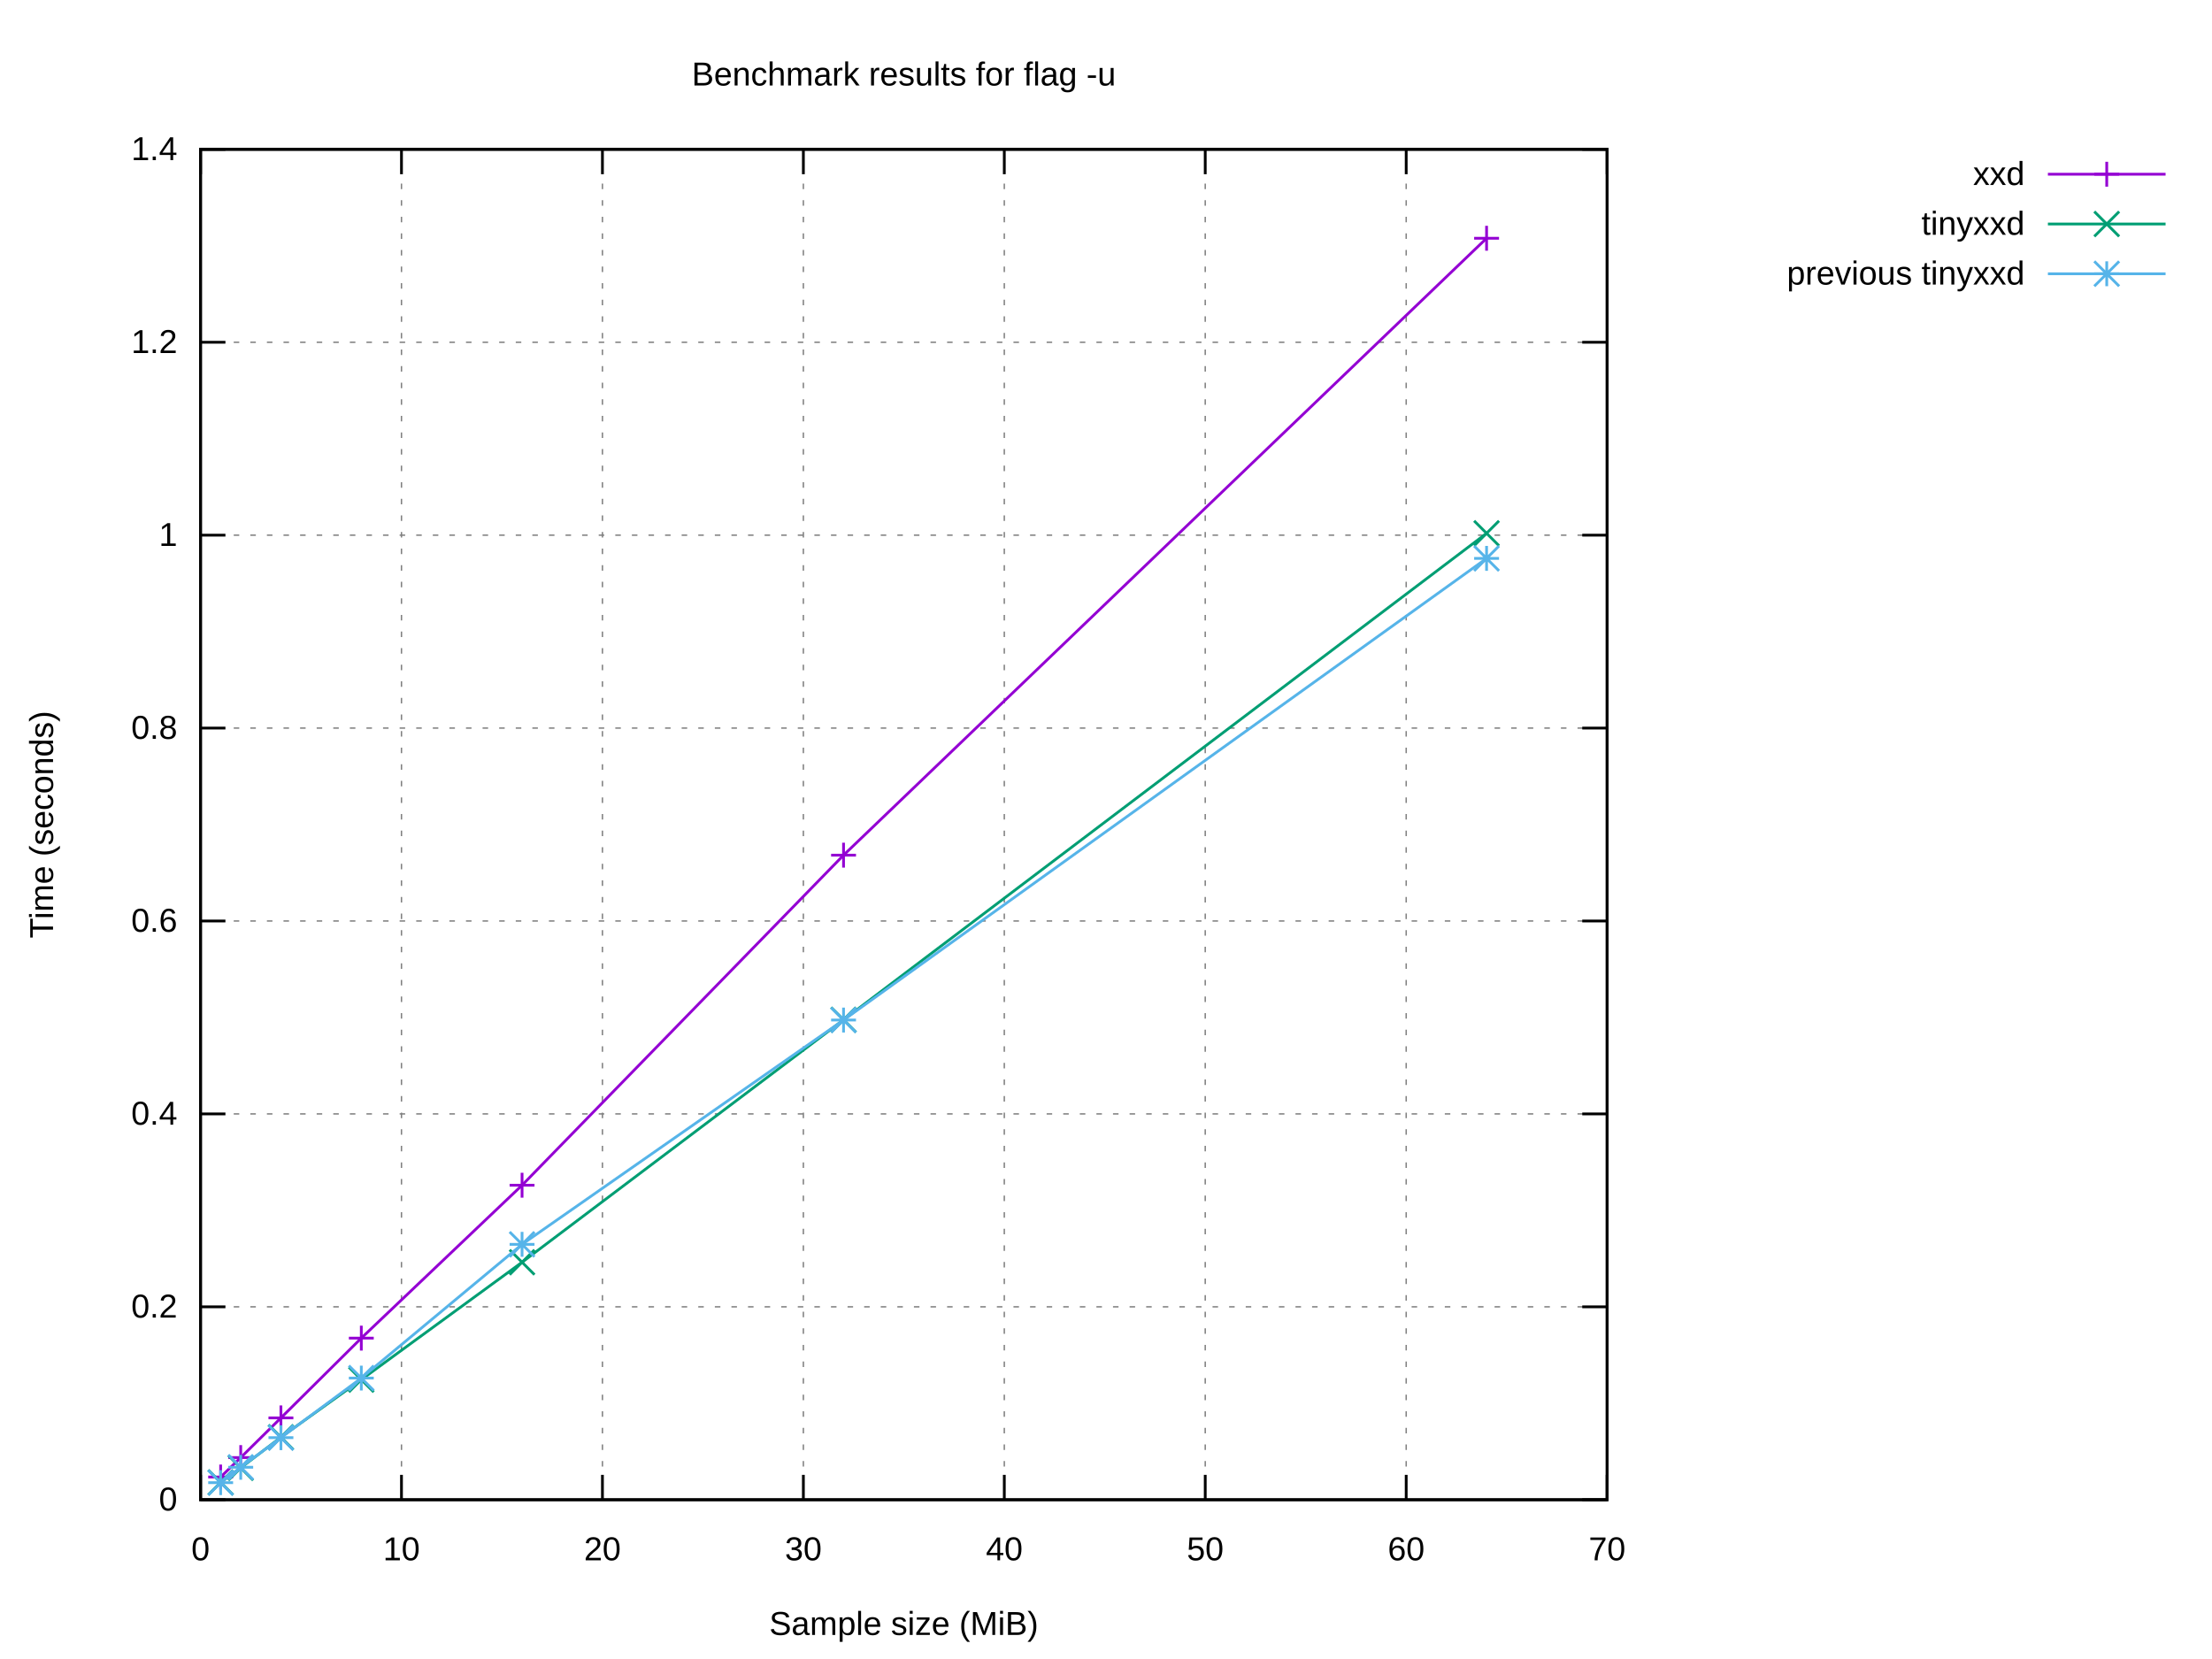
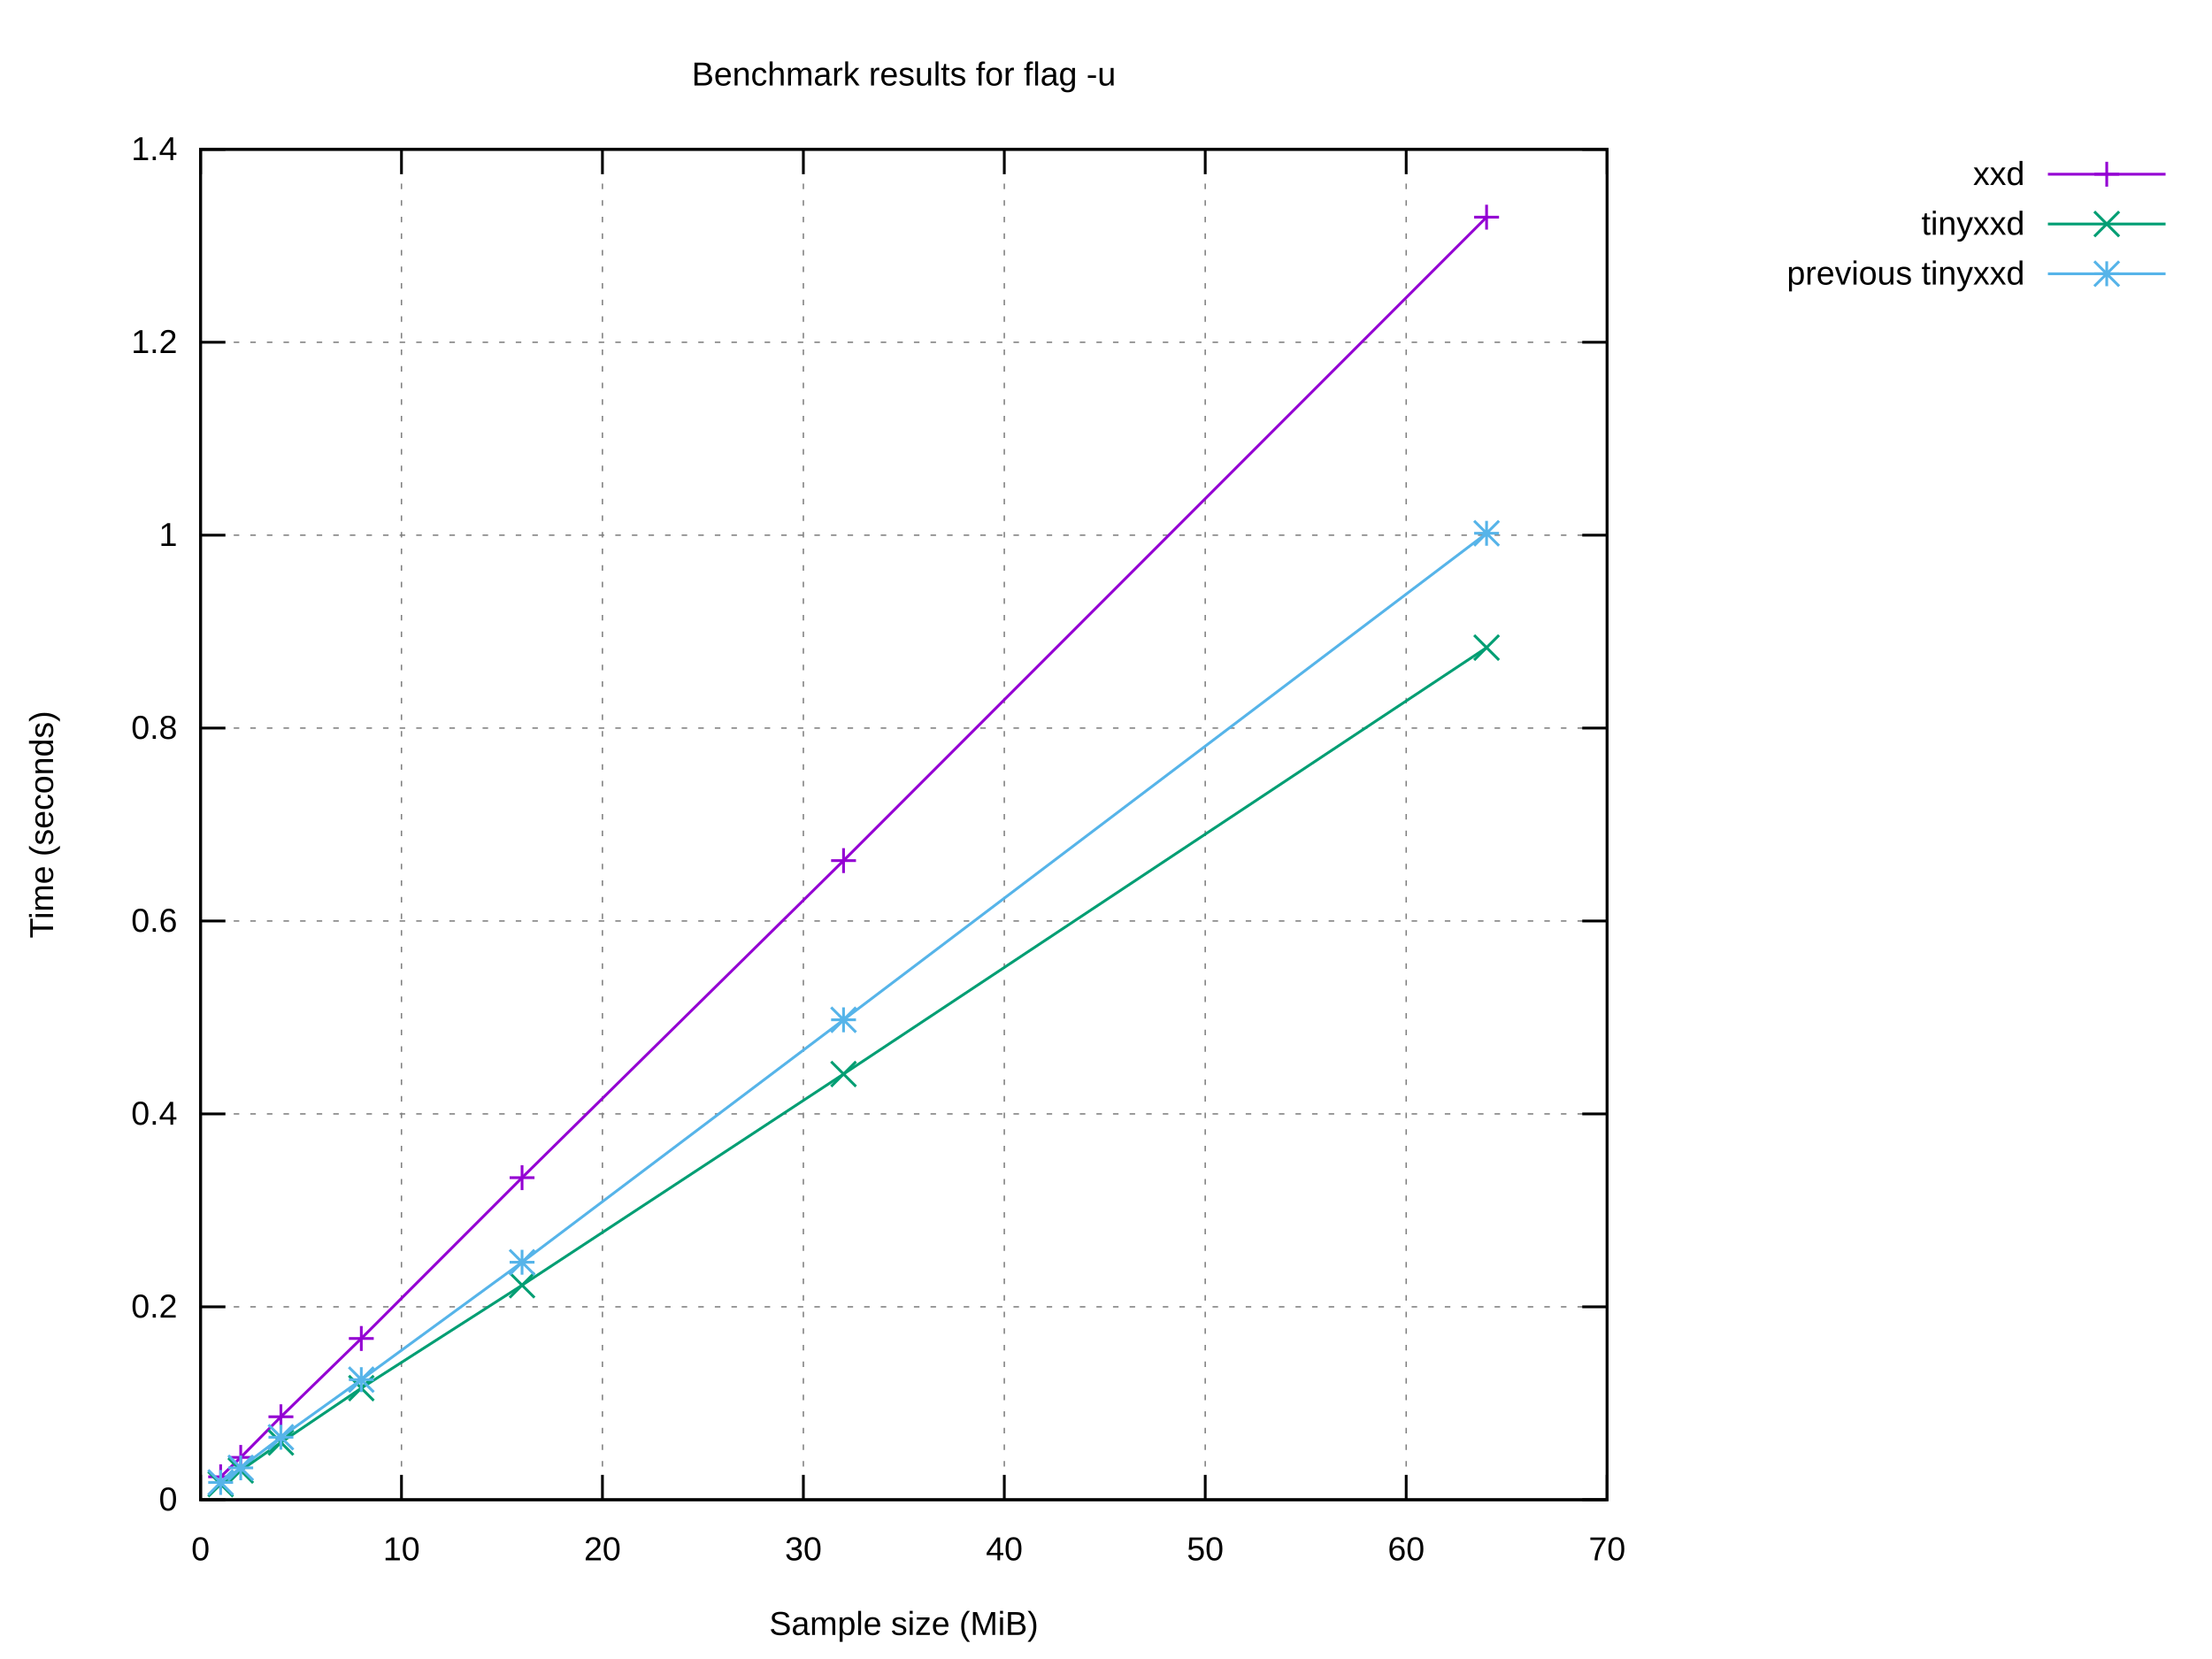
<svg xmlns="http://www.w3.org/2000/svg" xmlns:xlink="http://www.w3.org/1999/xlink" width="800" height="600" viewBox="0 0 800 600">
  <g id="gnuplot_canvas">
    <rect x="0" y="0" width="800" height="600" fill="#ffffff" />
    <defs>
      <circle id="gpDot" r="0.5" stroke-width="0.5" stroke="currentColor" />
      <path id="gpPt0" stroke-width="0.222" stroke="currentColor" d="M-1,0 h2 M0,-1 v2" />
      <path id="gpPt1" stroke-width="0.222" stroke="currentColor" d="M-1,-1 L1,1 M1,-1 L-1,1" />
      <path id="gpPt2" stroke-width="0.222" stroke="currentColor" d="M-1,0 L1,0 M0,-1 L0,1 M-1,-1 L1,1 M-1,1 L1,-1" />
      <rect id="gpPt3" stroke-width="0.222" stroke="currentColor" x="-1" y="-1" width="2" height="2" />
      <rect id="gpPt4" stroke-width="0.222" stroke="currentColor" fill="currentColor" x="-1" y="-1" width="2" height="2" />
      <circle id="gpPt5" stroke-width="0.222" stroke="currentColor" cx="0" cy="0" r="1" />
      <use xlink:href="#gpPt5" id="gpPt6" fill="currentColor" stroke="none" />
      <path id="gpPt7" stroke-width="0.222" stroke="currentColor" d="M0,-1.33 L-1.33,0.67 L1.33,0.67 z" />
      <use xlink:href="#gpPt7" id="gpPt8" fill="currentColor" stroke="none" />
      <use xlink:href="#gpPt7" id="gpPt9" stroke="currentColor" transform="rotate(180)" />
      <use xlink:href="#gpPt9" id="gpPt10" fill="currentColor" stroke="none" />
      <use xlink:href="#gpPt3" id="gpPt11" stroke="currentColor" transform="rotate(45)" />
      <use xlink:href="#gpPt11" id="gpPt12" fill="currentColor" stroke="none" />
      <path id="gpPt13" stroke-width="0.222" stroke="currentColor" d="M0,1.330 L1.265,0.411 L0.782,-1.067 L-0.782,-1.076 L-1.265,0.411 z" />
      <use xlink:href="#gpPt13" id="gpPt14" fill="currentColor" stroke="none" />
      <filter id="textbox" filterUnits="objectBoundingBox" x="0" y="0" height="1" width="1">
        <feFlood flood-color="#FFFFFF" flood-opacity="1" result="bgnd" />
        <feComposite in="SourceGraphic" in2="bgnd" operator="atop" />
      </filter>
      <filter id="greybox" filterUnits="objectBoundingBox" x="0" y="0" height="1" width="1">
        <feFlood flood-color="lightgrey" flood-opacity="1" result="grey" />
        <feComposite in="SourceGraphic" in2="grey" operator="atop" />
      </filter>
    </defs>
    <g fill="none" color="#FFFFFF" stroke="currentColor" stroke-width="1.00" stroke-linecap="butt" stroke-linejoin="miter">
</g>
    <g fill="none" color="black" stroke="currentColor" stroke-width="1.00" stroke-linecap="butt" stroke-linejoin="miter">
</g>
    <g fill="none" color="black" stroke="black" stroke-width="0.50" stroke-linecap="butt" stroke-linejoin="miter">
</g>
    <g fill="none" color="gray" stroke="currentColor" stroke-width="0.50" stroke-linecap="butt" stroke-linejoin="miter">
      <path stroke="gray" stroke-dasharray="2,4" class="gridline" d="M72.53,542.40 L581.24,542.40  " />
    </g>
    <g fill="none" color="gray" stroke="gray" stroke-width="1.00" stroke-linecap="butt" stroke-linejoin="miter">
</g>
    <g fill="none" color="black" stroke="currentColor" stroke-width="1.00" stroke-linecap="butt" stroke-linejoin="miter">
      <path stroke="black" d="M72.53,542.40 L81.53,542.40 M581.24,542.40 L572.24,542.40  " />
      <g transform="translate(64.14,546.30)" stroke="none" fill="black" font-family="Arial" font-size="12.00" text-anchor="end">
        <text>
          <tspan font-family="Arial"> 0</tspan>
        </text>
      </g>
    </g>
    <g fill="none" color="black" stroke="currentColor" stroke-width="1.00" stroke-linecap="butt" stroke-linejoin="miter">
</g>
    <g fill="none" color="black" stroke="black" stroke-width="0.50" stroke-linecap="butt" stroke-linejoin="miter">
</g>
    <g fill="none" color="gray" stroke="currentColor" stroke-width="0.50" stroke-linecap="butt" stroke-linejoin="miter">
      <path stroke="gray" stroke-dasharray="2,4" class="gridline" d="M72.53,472.63 L581.24,472.63  " />
    </g>
    <g fill="none" color="gray" stroke="gray" stroke-width="1.00" stroke-linecap="butt" stroke-linejoin="miter">
</g>
    <g fill="none" color="black" stroke="currentColor" stroke-width="1.00" stroke-linecap="butt" stroke-linejoin="miter">
      <path stroke="black" d="M72.53,472.63 L81.53,472.63 M581.24,472.63 L572.24,472.63  " />
      <g transform="translate(64.14,476.53)" stroke="none" fill="black" font-family="Arial" font-size="12.00" text-anchor="end">
        <text>
          <tspan font-family="Arial"> 0.2</tspan>
        </text>
      </g>
    </g>
    <g fill="none" color="black" stroke="currentColor" stroke-width="1.00" stroke-linecap="butt" stroke-linejoin="miter">
</g>
    <g fill="none" color="black" stroke="black" stroke-width="0.50" stroke-linecap="butt" stroke-linejoin="miter">
</g>
    <g fill="none" color="gray" stroke="currentColor" stroke-width="0.50" stroke-linecap="butt" stroke-linejoin="miter">
      <path stroke="gray" stroke-dasharray="2,4" class="gridline" d="M72.53,402.86 L581.24,402.86  " />
    </g>
    <g fill="none" color="gray" stroke="gray" stroke-width="1.00" stroke-linecap="butt" stroke-linejoin="miter">
</g>
    <g fill="none" color="black" stroke="currentColor" stroke-width="1.00" stroke-linecap="butt" stroke-linejoin="miter">
      <path stroke="black" d="M72.53,402.86 L81.53,402.86 M581.24,402.86 L572.24,402.86  " />
      <g transform="translate(64.14,406.76)" stroke="none" fill="black" font-family="Arial" font-size="12.00" text-anchor="end">
        <text>
          <tspan font-family="Arial"> 0.4</tspan>
        </text>
      </g>
    </g>
    <g fill="none" color="black" stroke="currentColor" stroke-width="1.00" stroke-linecap="butt" stroke-linejoin="miter">
</g>
    <g fill="none" color="black" stroke="black" stroke-width="0.50" stroke-linecap="butt" stroke-linejoin="miter">
</g>
    <g fill="none" color="gray" stroke="currentColor" stroke-width="0.50" stroke-linecap="butt" stroke-linejoin="miter">
      <path stroke="gray" stroke-dasharray="2,4" class="gridline" d="M72.53,333.09 L581.24,333.09  " />
    </g>
    <g fill="none" color="gray" stroke="gray" stroke-width="1.00" stroke-linecap="butt" stroke-linejoin="miter">
</g>
    <g fill="none" color="black" stroke="currentColor" stroke-width="1.00" stroke-linecap="butt" stroke-linejoin="miter">
      <path stroke="black" d="M72.53,333.09 L81.53,333.09 M581.24,333.09 L572.24,333.09  " />
      <g transform="translate(64.14,336.99)" stroke="none" fill="black" font-family="Arial" font-size="12.00" text-anchor="end">
        <text>
          <tspan font-family="Arial"> 0.6</tspan>
        </text>
      </g>
    </g>
    <g fill="none" color="black" stroke="currentColor" stroke-width="1.00" stroke-linecap="butt" stroke-linejoin="miter">
</g>
    <g fill="none" color="black" stroke="black" stroke-width="0.50" stroke-linecap="butt" stroke-linejoin="miter">
</g>
    <g fill="none" color="gray" stroke="currentColor" stroke-width="0.50" stroke-linecap="butt" stroke-linejoin="miter">
      <path stroke="gray" stroke-dasharray="2,4" class="gridline" d="M72.53,263.32 L581.24,263.32  " />
    </g>
    <g fill="none" color="gray" stroke="gray" stroke-width="1.00" stroke-linecap="butt" stroke-linejoin="miter">
</g>
    <g fill="none" color="black" stroke="currentColor" stroke-width="1.00" stroke-linecap="butt" stroke-linejoin="miter">
      <path stroke="black" d="M72.53,263.32 L81.53,263.32 M581.24,263.32 L572.24,263.32  " />
      <g transform="translate(64.14,267.22)" stroke="none" fill="black" font-family="Arial" font-size="12.00" text-anchor="end">
        <text>
          <tspan font-family="Arial"> 0.8</tspan>
        </text>
      </g>
    </g>
    <g fill="none" color="black" stroke="currentColor" stroke-width="1.00" stroke-linecap="butt" stroke-linejoin="miter">
</g>
    <g fill="none" color="black" stroke="black" stroke-width="0.50" stroke-linecap="butt" stroke-linejoin="miter">
</g>
    <g fill="none" color="gray" stroke="currentColor" stroke-width="0.50" stroke-linecap="butt" stroke-linejoin="miter">
      <path stroke="gray" stroke-dasharray="2,4" class="gridline" d="M72.53,193.55 L581.24,193.55  " />
    </g>
    <g fill="none" color="gray" stroke="gray" stroke-width="1.00" stroke-linecap="butt" stroke-linejoin="miter">
</g>
    <g fill="none" color="black" stroke="currentColor" stroke-width="1.00" stroke-linecap="butt" stroke-linejoin="miter">
      <path stroke="black" d="M72.53,193.55 L81.53,193.55 M581.24,193.55 L572.24,193.55  " />
      <g transform="translate(64.14,197.45)" stroke="none" fill="black" font-family="Arial" font-size="12.00" text-anchor="end">
        <text>
          <tspan font-family="Arial"> 1</tspan>
        </text>
      </g>
    </g>
    <g fill="none" color="black" stroke="currentColor" stroke-width="1.00" stroke-linecap="butt" stroke-linejoin="miter">
</g>
    <g fill="none" color="black" stroke="black" stroke-width="0.50" stroke-linecap="butt" stroke-linejoin="miter">
</g>
    <g fill="none" color="gray" stroke="currentColor" stroke-width="0.50" stroke-linecap="butt" stroke-linejoin="miter">
      <path stroke="gray" stroke-dasharray="2,4" class="gridline" d="M72.53,123.78 L581.24,123.78  " />
    </g>
    <g fill="none" color="gray" stroke="gray" stroke-width="1.00" stroke-linecap="butt" stroke-linejoin="miter">
</g>
    <g fill="none" color="black" stroke="currentColor" stroke-width="1.00" stroke-linecap="butt" stroke-linejoin="miter">
      <path stroke="black" d="M72.53,123.78 L81.53,123.78 M581.24,123.78 L572.24,123.78  " />
      <g transform="translate(64.14,127.68)" stroke="none" fill="black" font-family="Arial" font-size="12.00" text-anchor="end">
        <text>
          <tspan font-family="Arial"> 1.2</tspan>
        </text>
      </g>
    </g>
    <g fill="none" color="black" stroke="currentColor" stroke-width="1.00" stroke-linecap="butt" stroke-linejoin="miter">
</g>
    <g fill="none" color="black" stroke="black" stroke-width="0.50" stroke-linecap="butt" stroke-linejoin="miter">
</g>
    <g fill="none" color="gray" stroke="currentColor" stroke-width="0.50" stroke-linecap="butt" stroke-linejoin="miter">
      <path stroke="gray" stroke-dasharray="2,4" class="gridline" d="M72.53,54.01 L581.24,54.01  " />
    </g>
    <g fill="none" color="gray" stroke="gray" stroke-width="1.00" stroke-linecap="butt" stroke-linejoin="miter">
</g>
    <g fill="none" color="black" stroke="currentColor" stroke-width="1.00" stroke-linecap="butt" stroke-linejoin="miter">
      <path stroke="black" d="M72.53,54.01 L81.53,54.01 M581.24,54.01 L572.24,54.01  " />
      <g transform="translate(64.14,57.91)" stroke="none" fill="black" font-family="Arial" font-size="12.00" text-anchor="end">
        <text>
          <tspan font-family="Arial"> 1.4</tspan>
        </text>
      </g>
    </g>
    <g fill="none" color="black" stroke="currentColor" stroke-width="1.00" stroke-linecap="butt" stroke-linejoin="miter">
</g>
    <g fill="none" color="black" stroke="black" stroke-width="0.50" stroke-linecap="butt" stroke-linejoin="miter">
</g>
    <g fill="none" color="gray" stroke="currentColor" stroke-width="0.50" stroke-linecap="butt" stroke-linejoin="miter">
      <path stroke="gray" stroke-dasharray="2,4" class="gridline" d="M72.53,542.40 L72.53,54.01  " />
    </g>
    <g fill="none" color="gray" stroke="gray" stroke-width="1.00" stroke-linecap="butt" stroke-linejoin="miter">
</g>
    <g fill="none" color="black" stroke="currentColor" stroke-width="1.00" stroke-linecap="butt" stroke-linejoin="miter">
      <path stroke="black" d="M72.53,542.40 L72.53,533.40 M72.53,54.01 L72.53,63.01  " />
      <g transform="translate(72.53,564.30)" stroke="none" fill="black" font-family="Arial" font-size="12.00" text-anchor="middle">
        <text>
          <tspan font-family="Arial"> 0</tspan>
        </text>
      </g>
    </g>
    <g fill="none" color="black" stroke="currentColor" stroke-width="1.00" stroke-linecap="butt" stroke-linejoin="miter">
</g>
    <g fill="none" color="black" stroke="black" stroke-width="0.50" stroke-linecap="butt" stroke-linejoin="miter">
</g>
    <g fill="none" color="gray" stroke="currentColor" stroke-width="0.50" stroke-linecap="butt" stroke-linejoin="miter">
      <path stroke="gray" stroke-dasharray="2,4" class="gridline" d="M145.20,542.40 L145.20,54.01  " />
    </g>
    <g fill="none" color="gray" stroke="gray" stroke-width="1.00" stroke-linecap="butt" stroke-linejoin="miter">
</g>
    <g fill="none" color="black" stroke="currentColor" stroke-width="1.00" stroke-linecap="butt" stroke-linejoin="miter">
      <path stroke="black" d="M145.20,542.40 L145.20,533.40 M145.20,54.01 L145.20,63.01  " />
      <g transform="translate(145.20,564.30)" stroke="none" fill="black" font-family="Arial" font-size="12.00" text-anchor="middle">
        <text>
          <tspan font-family="Arial"> 10</tspan>
        </text>
      </g>
    </g>
    <g fill="none" color="black" stroke="currentColor" stroke-width="1.00" stroke-linecap="butt" stroke-linejoin="miter">
</g>
    <g fill="none" color="black" stroke="black" stroke-width="0.50" stroke-linecap="butt" stroke-linejoin="miter">
</g>
    <g fill="none" color="gray" stroke="currentColor" stroke-width="0.50" stroke-linecap="butt" stroke-linejoin="miter">
      <path stroke="gray" stroke-dasharray="2,4" class="gridline" d="M217.88,542.40 L217.88,54.01  " />
    </g>
    <g fill="none" color="gray" stroke="gray" stroke-width="1.00" stroke-linecap="butt" stroke-linejoin="miter">
</g>
    <g fill="none" color="black" stroke="currentColor" stroke-width="1.00" stroke-linecap="butt" stroke-linejoin="miter">
      <path stroke="black" d="M217.88,542.40 L217.88,533.40 M217.88,54.01 L217.88,63.01  " />
      <g transform="translate(217.88,564.30)" stroke="none" fill="black" font-family="Arial" font-size="12.00" text-anchor="middle">
        <text>
          <tspan font-family="Arial"> 20</tspan>
        </text>
      </g>
    </g>
    <g fill="none" color="black" stroke="currentColor" stroke-width="1.00" stroke-linecap="butt" stroke-linejoin="miter">
</g>
    <g fill="none" color="black" stroke="black" stroke-width="0.50" stroke-linecap="butt" stroke-linejoin="miter">
</g>
    <g fill="none" color="gray" stroke="currentColor" stroke-width="0.50" stroke-linecap="butt" stroke-linejoin="miter">
      <path stroke="gray" stroke-dasharray="2,4" class="gridline" d="M290.55,542.40 L290.55,54.01  " />
    </g>
    <g fill="none" color="gray" stroke="gray" stroke-width="1.00" stroke-linecap="butt" stroke-linejoin="miter">
</g>
    <g fill="none" color="black" stroke="currentColor" stroke-width="1.00" stroke-linecap="butt" stroke-linejoin="miter">
      <path stroke="black" d="M290.55,542.40 L290.55,533.40 M290.55,54.01 L290.55,63.01  " />
      <g transform="translate(290.55,564.30)" stroke="none" fill="black" font-family="Arial" font-size="12.00" text-anchor="middle">
        <text>
          <tspan font-family="Arial"> 30</tspan>
        </text>
      </g>
    </g>
    <g fill="none" color="black" stroke="currentColor" stroke-width="1.00" stroke-linecap="butt" stroke-linejoin="miter">
</g>
    <g fill="none" color="black" stroke="black" stroke-width="0.50" stroke-linecap="butt" stroke-linejoin="miter">
</g>
    <g fill="none" color="gray" stroke="currentColor" stroke-width="0.50" stroke-linecap="butt" stroke-linejoin="miter">
      <path stroke="gray" stroke-dasharray="2,4" class="gridline" d="M363.22,542.40 L363.22,54.01  " />
    </g>
    <g fill="none" color="gray" stroke="gray" stroke-width="1.00" stroke-linecap="butt" stroke-linejoin="miter">
</g>
    <g fill="none" color="black" stroke="currentColor" stroke-width="1.00" stroke-linecap="butt" stroke-linejoin="miter">
      <path stroke="black" d="M363.22,542.40 L363.22,533.40 M363.22,54.01 L363.22,63.01  " />
      <g transform="translate(363.22,564.30)" stroke="none" fill="black" font-family="Arial" font-size="12.00" text-anchor="middle">
        <text>
          <tspan font-family="Arial"> 40</tspan>
        </text>
      </g>
    </g>
    <g fill="none" color="black" stroke="currentColor" stroke-width="1.00" stroke-linecap="butt" stroke-linejoin="miter">
</g>
    <g fill="none" color="black" stroke="black" stroke-width="0.50" stroke-linecap="butt" stroke-linejoin="miter">
</g>
    <g fill="none" color="gray" stroke="currentColor" stroke-width="0.50" stroke-linecap="butt" stroke-linejoin="miter">
      <path stroke="gray" stroke-dasharray="2,4" class="gridline" d="M435.89,542.40 L435.89,54.01  " />
    </g>
    <g fill="none" color="gray" stroke="gray" stroke-width="1.00" stroke-linecap="butt" stroke-linejoin="miter">
</g>
    <g fill="none" color="black" stroke="currentColor" stroke-width="1.00" stroke-linecap="butt" stroke-linejoin="miter">
      <path stroke="black" d="M435.89,542.40 L435.89,533.40 M435.89,54.01 L435.89,63.01  " />
      <g transform="translate(435.89,564.30)" stroke="none" fill="black" font-family="Arial" font-size="12.00" text-anchor="middle">
        <text>
          <tspan font-family="Arial"> 50</tspan>
        </text>
      </g>
    </g>
    <g fill="none" color="black" stroke="currentColor" stroke-width="1.00" stroke-linecap="butt" stroke-linejoin="miter">
</g>
    <g fill="none" color="black" stroke="black" stroke-width="0.50" stroke-linecap="butt" stroke-linejoin="miter">
</g>
    <g fill="none" color="gray" stroke="currentColor" stroke-width="0.50" stroke-linecap="butt" stroke-linejoin="miter">
      <path stroke="gray" stroke-dasharray="2,4" class="gridline" d="M508.57,542.40 L508.57,54.01  " />
    </g>
    <g fill="none" color="gray" stroke="gray" stroke-width="1.00" stroke-linecap="butt" stroke-linejoin="miter">
</g>
    <g fill="none" color="black" stroke="currentColor" stroke-width="1.00" stroke-linecap="butt" stroke-linejoin="miter">
      <path stroke="black" d="M508.57,542.40 L508.57,533.40 M508.57,54.01 L508.57,63.01  " />
      <g transform="translate(508.57,564.30)" stroke="none" fill="black" font-family="Arial" font-size="12.00" text-anchor="middle">
        <text>
          <tspan font-family="Arial"> 60</tspan>
        </text>
      </g>
    </g>
    <g fill="none" color="black" stroke="currentColor" stroke-width="1.00" stroke-linecap="butt" stroke-linejoin="miter">
</g>
    <g fill="none" color="black" stroke="black" stroke-width="0.50" stroke-linecap="butt" stroke-linejoin="miter">
</g>
    <g fill="none" color="gray" stroke="currentColor" stroke-width="0.50" stroke-linecap="butt" stroke-linejoin="miter">
      <path stroke="gray" stroke-dasharray="2,4" class="gridline" d="M581.24,542.40 L581.24,54.01  " />
    </g>
    <g fill="none" color="gray" stroke="gray" stroke-width="1.00" stroke-linecap="butt" stroke-linejoin="miter">
</g>
    <g fill="none" color="black" stroke="currentColor" stroke-width="1.00" stroke-linecap="butt" stroke-linejoin="miter">
      <path stroke="black" d="M581.24,542.40 L581.24,533.40 M581.24,54.01 L581.24,63.01  " />
      <g transform="translate(581.24,564.30)" stroke="none" fill="black" font-family="Arial" font-size="12.00" text-anchor="middle">
        <text>
          <tspan font-family="Arial"> 70</tspan>
        </text>
      </g>
    </g>
    <g fill="none" color="black" stroke="currentColor" stroke-width="1.00" stroke-linecap="butt" stroke-linejoin="miter">
</g>
    <g fill="none" color="black" stroke="currentColor" stroke-width="1.00" stroke-linecap="butt" stroke-linejoin="miter">
      <path stroke="black" d="M72.53,54.01 L72.53,542.40 L581.24,542.40 L581.24,54.01 L72.53,54.01 Z  " />
    </g>
    <g fill="none" color="black" stroke="currentColor" stroke-width="1.00" stroke-linecap="butt" stroke-linejoin="miter">
</g>
    <g id="gnuplot_plot_1">
      <g fill="none" color="black" stroke="currentColor" stroke-width="1.00" stroke-linecap="butt" stroke-linejoin="miter">
        <g transform="translate(732.26,66.91)" stroke="none" fill="black" font-family="Arial" font-size="12.00" text-anchor="end">
          <text>
            <tspan font-family="Arial">xxd</tspan>
          </text>
        </g>
      </g>
      <g fill="none" color="black" stroke="currentColor" stroke-width="1.00" stroke-linecap="butt" stroke-linejoin="miter">
-         <path stroke="rgb(148,   0, 211)" d="M740.65,63.01 L783.21,63.01 M537.64,86.17 L305.08,309.28 L188.81,428.65 L130.67,483.95 L101.60,512.80 L87.06,527.15   L79.80,534.18  " />
-         <use xlink:href="#gpPt0" transform="translate(537.64,86.17) scale(4.50)" color="rgb(148,   0, 211)" />
-         <use xlink:href="#gpPt0" transform="translate(305.08,309.28) scale(4.50)" color="rgb(148,   0, 211)" />
-         <use xlink:href="#gpPt0" transform="translate(188.81,428.65) scale(4.50)" color="rgb(148,   0, 211)" />
-         <use xlink:href="#gpPt0" transform="translate(130.67,483.95) scale(4.50)" color="rgb(148,   0, 211)" />
-         <use xlink:href="#gpPt0" transform="translate(101.60,512.80) scale(4.50)" color="rgb(148,   0, 211)" />
-         <use xlink:href="#gpPt0" transform="translate(87.06,527.15) scale(4.50)" color="rgb(148,   0, 211)" />
-         <use xlink:href="#gpPt0" transform="translate(79.80,534.18) scale(4.50)" color="rgb(148,   0, 211)" />
+         <path stroke="rgb(148,   0, 211)" d="M740.65,63.01 L783.21,63.01 M537.64,78.54 L305.08,311.25 L188.81,425.92 L130.67,484.08 L101.60,512.39 L87.06,527.09   L79.80,534.11  " />
+         <use xlink:href="#gpPt0" transform="translate(537.64,78.54) scale(4.50)" color="rgb(148,   0, 211)" />
+         <use xlink:href="#gpPt0" transform="translate(305.08,311.25) scale(4.50)" color="rgb(148,   0, 211)" />
+         <use xlink:href="#gpPt0" transform="translate(188.81,425.92) scale(4.50)" color="rgb(148,   0, 211)" />
+         <use xlink:href="#gpPt0" transform="translate(130.67,484.08) scale(4.50)" color="rgb(148,   0, 211)" />
+         <use xlink:href="#gpPt0" transform="translate(101.60,512.39) scale(4.50)" color="rgb(148,   0, 211)" />
+         <use xlink:href="#gpPt0" transform="translate(87.06,527.09) scale(4.50)" color="rgb(148,   0, 211)" />
+         <use xlink:href="#gpPt0" transform="translate(79.80,534.11) scale(4.50)" color="rgb(148,   0, 211)" />
        <use xlink:href="#gpPt0" transform="translate(761.93,63.01) scale(4.50)" color="rgb(148,   0, 211)" />
      </g>
    </g>
    <g id="gnuplot_plot_2">
      <g fill="none" color="black" stroke="currentColor" stroke-width="1.00" stroke-linecap="butt" stroke-linejoin="miter">
        <g transform="translate(732.26,84.91)" stroke="none" fill="black" font-family="Arial" font-size="12.00" text-anchor="end">
          <text>
            <tspan font-family="Arial">tinyxxd</tspan>
          </text>
        </g>
      </g>
      <g fill="none" color="black" stroke="currentColor" stroke-width="1.00" stroke-linecap="butt" stroke-linejoin="miter">
-         <path stroke="rgb(  0, 158, 115)" d="M740.65,81.01 L783.21,81.01 M537.64,192.87 L305.08,368.83 L188.81,456.51 L130.67,498.97 L101.60,519.79 L87.06,530.87   L79.80,536.14  " />
-         <use xlink:href="#gpPt1" transform="translate(537.64,192.87) scale(4.50)" color="rgb(  0, 158, 115)" />
-         <use xlink:href="#gpPt1" transform="translate(305.08,368.83) scale(4.50)" color="rgb(  0, 158, 115)" />
-         <use xlink:href="#gpPt1" transform="translate(188.81,456.51) scale(4.50)" color="rgb(  0, 158, 115)" />
-         <use xlink:href="#gpPt1" transform="translate(130.67,498.97) scale(4.50)" color="rgb(  0, 158, 115)" />
-         <use xlink:href="#gpPt1" transform="translate(101.60,519.79) scale(4.50)" color="rgb(  0, 158, 115)" />
-         <use xlink:href="#gpPt1" transform="translate(87.06,530.87) scale(4.50)" color="rgb(  0, 158, 115)" />
-         <use xlink:href="#gpPt1" transform="translate(79.80,536.14) scale(4.50)" color="rgb(  0, 158, 115)" />
+         <path stroke="rgb(  0, 158, 115)" d="M740.65,81.01 L783.21,81.01 M537.64,234.22 L305.08,388.44 L188.81,464.81 L130.67,502.04 L101.60,521.70 L87.06,531.82   L79.80,536.75  " />
+         <use xlink:href="#gpPt1" transform="translate(537.64,234.22) scale(4.50)" color="rgb(  0, 158, 115)" />
+         <use xlink:href="#gpPt1" transform="translate(305.08,388.44) scale(4.50)" color="rgb(  0, 158, 115)" />
+         <use xlink:href="#gpPt1" transform="translate(188.81,464.81) scale(4.50)" color="rgb(  0, 158, 115)" />
+         <use xlink:href="#gpPt1" transform="translate(130.67,502.04) scale(4.50)" color="rgb(  0, 158, 115)" />
+         <use xlink:href="#gpPt1" transform="translate(101.60,521.70) scale(4.50)" color="rgb(  0, 158, 115)" />
+         <use xlink:href="#gpPt1" transform="translate(87.06,531.82) scale(4.50)" color="rgb(  0, 158, 115)" />
+         <use xlink:href="#gpPt1" transform="translate(79.80,536.75) scale(4.50)" color="rgb(  0, 158, 115)" />
        <use xlink:href="#gpPt1" transform="translate(761.93,81.01) scale(4.50)" color="rgb(  0, 158, 115)" />
      </g>
    </g>
    <g id="gnuplot_plot_3">
      <g fill="none" color="black" stroke="currentColor" stroke-width="1.00" stroke-linecap="butt" stroke-linejoin="miter">
        <g transform="translate(732.26,102.91)" stroke="none" fill="black" font-family="Arial" font-size="12.00" text-anchor="end">
          <text>
            <tspan font-family="Arial">previous tinyxxd</tspan>
          </text>
        </g>
      </g>
      <g fill="none" color="black" stroke="currentColor" stroke-width="1.00" stroke-linecap="butt" stroke-linejoin="miter">
-         <path stroke="rgb( 86, 180, 233)" d="M740.65,99.01 L783.21,99.01 M537.64,201.95 L305.08,368.91 L188.81,450.03 L130.67,498.40 L101.60,519.95 L87.06,530.66   L79.80,536.22  " />
-         <use xlink:href="#gpPt2" transform="translate(537.64,201.95) scale(4.50)" color="rgb( 86, 180, 233)" />
-         <use xlink:href="#gpPt2" transform="translate(305.08,368.91) scale(4.50)" color="rgb( 86, 180, 233)" />
-         <use xlink:href="#gpPt2" transform="translate(188.81,450.03) scale(4.50)" color="rgb( 86, 180, 233)" />
-         <use xlink:href="#gpPt2" transform="translate(130.67,498.40) scale(4.50)" color="rgb( 86, 180, 233)" />
-         <use xlink:href="#gpPt2" transform="translate(101.60,519.95) scale(4.50)" color="rgb( 86, 180, 233)" />
-         <use xlink:href="#gpPt2" transform="translate(87.06,530.66) scale(4.50)" color="rgb( 86, 180, 233)" />
-         <use xlink:href="#gpPt2" transform="translate(79.80,536.22) scale(4.50)" color="rgb( 86, 180, 233)" />
+         <path stroke="rgb( 86, 180, 233)" d="M740.65,99.01 L783.21,99.01 M537.64,192.87 L305.08,368.83 L188.81,456.51 L130.67,498.97 L101.60,519.79 L87.06,530.87   L79.80,536.14  " />
+         <use xlink:href="#gpPt2" transform="translate(537.64,192.87) scale(4.50)" color="rgb( 86, 180, 233)" />
+         <use xlink:href="#gpPt2" transform="translate(305.08,368.83) scale(4.50)" color="rgb( 86, 180, 233)" />
+         <use xlink:href="#gpPt2" transform="translate(188.81,456.51) scale(4.50)" color="rgb( 86, 180, 233)" />
+         <use xlink:href="#gpPt2" transform="translate(130.67,498.97) scale(4.50)" color="rgb( 86, 180, 233)" />
+         <use xlink:href="#gpPt2" transform="translate(101.60,519.79) scale(4.50)" color="rgb( 86, 180, 233)" />
+         <use xlink:href="#gpPt2" transform="translate(87.06,530.87) scale(4.50)" color="rgb( 86, 180, 233)" />
+         <use xlink:href="#gpPt2" transform="translate(79.80,536.14) scale(4.50)" color="rgb( 86, 180, 233)" />
        <use xlink:href="#gpPt2" transform="translate(761.93,99.01) scale(4.50)" color="rgb( 86, 180, 233)" />
      </g>
    </g>
    <g fill="none" color="#FFFFFF" stroke="rgb( 86, 180, 233)" stroke-width="2.00" stroke-linecap="butt" stroke-linejoin="miter">
</g>
    <g fill="none" color="black" stroke="currentColor" stroke-width="2.00" stroke-linecap="butt" stroke-linejoin="miter">
</g>
    <g fill="none" color="black" stroke="black" stroke-width="1.00" stroke-linecap="butt" stroke-linejoin="miter">
</g>
    <g fill="none" color="black" stroke="currentColor" stroke-width="1.00" stroke-linecap="butt" stroke-linejoin="miter">
      <path stroke="black" d="M72.53,54.01 L72.53,542.40 L581.24,542.40 L581.24,54.01 L72.53,54.01 Z  " />
      <g transform="translate(19.18,298.21) rotate(270.00)" stroke="none" fill="black" font-family="Arial" font-size="12.00" text-anchor="middle">
        <text>
          <tspan font-family="Arial">Time (seconds)</tspan>
        </text>
      </g>
    </g>
    <g fill="none" color="black" stroke="currentColor" stroke-width="1.00" stroke-linecap="butt" stroke-linejoin="miter">
      <g transform="translate(326.88,591.30)" stroke="none" fill="black" font-family="Arial" font-size="12.00" text-anchor="middle">
        <text>
          <tspan font-family="Arial">Sample size (MiB)</tspan>
        </text>
      </g>
    </g>
    <g fill="none" color="black" stroke="currentColor" stroke-width="1.00" stroke-linecap="butt" stroke-linejoin="miter">
</g>
    <g fill="none" color="black" stroke="currentColor" stroke-width="1.00" stroke-linecap="butt" stroke-linejoin="miter">
      <g transform="translate(326.88,30.91)" stroke="none" fill="black" font-family="Arial" font-size="12.00" text-anchor="middle">
        <text>
          <tspan font-family="Arial">Benchmark results for flag -u</tspan>
        </text>
      </g>
    </g>
    <g fill="none" color="black" stroke="currentColor" stroke-width="1.00" stroke-linecap="butt" stroke-linejoin="miter">
</g>
  </g>
</svg>
